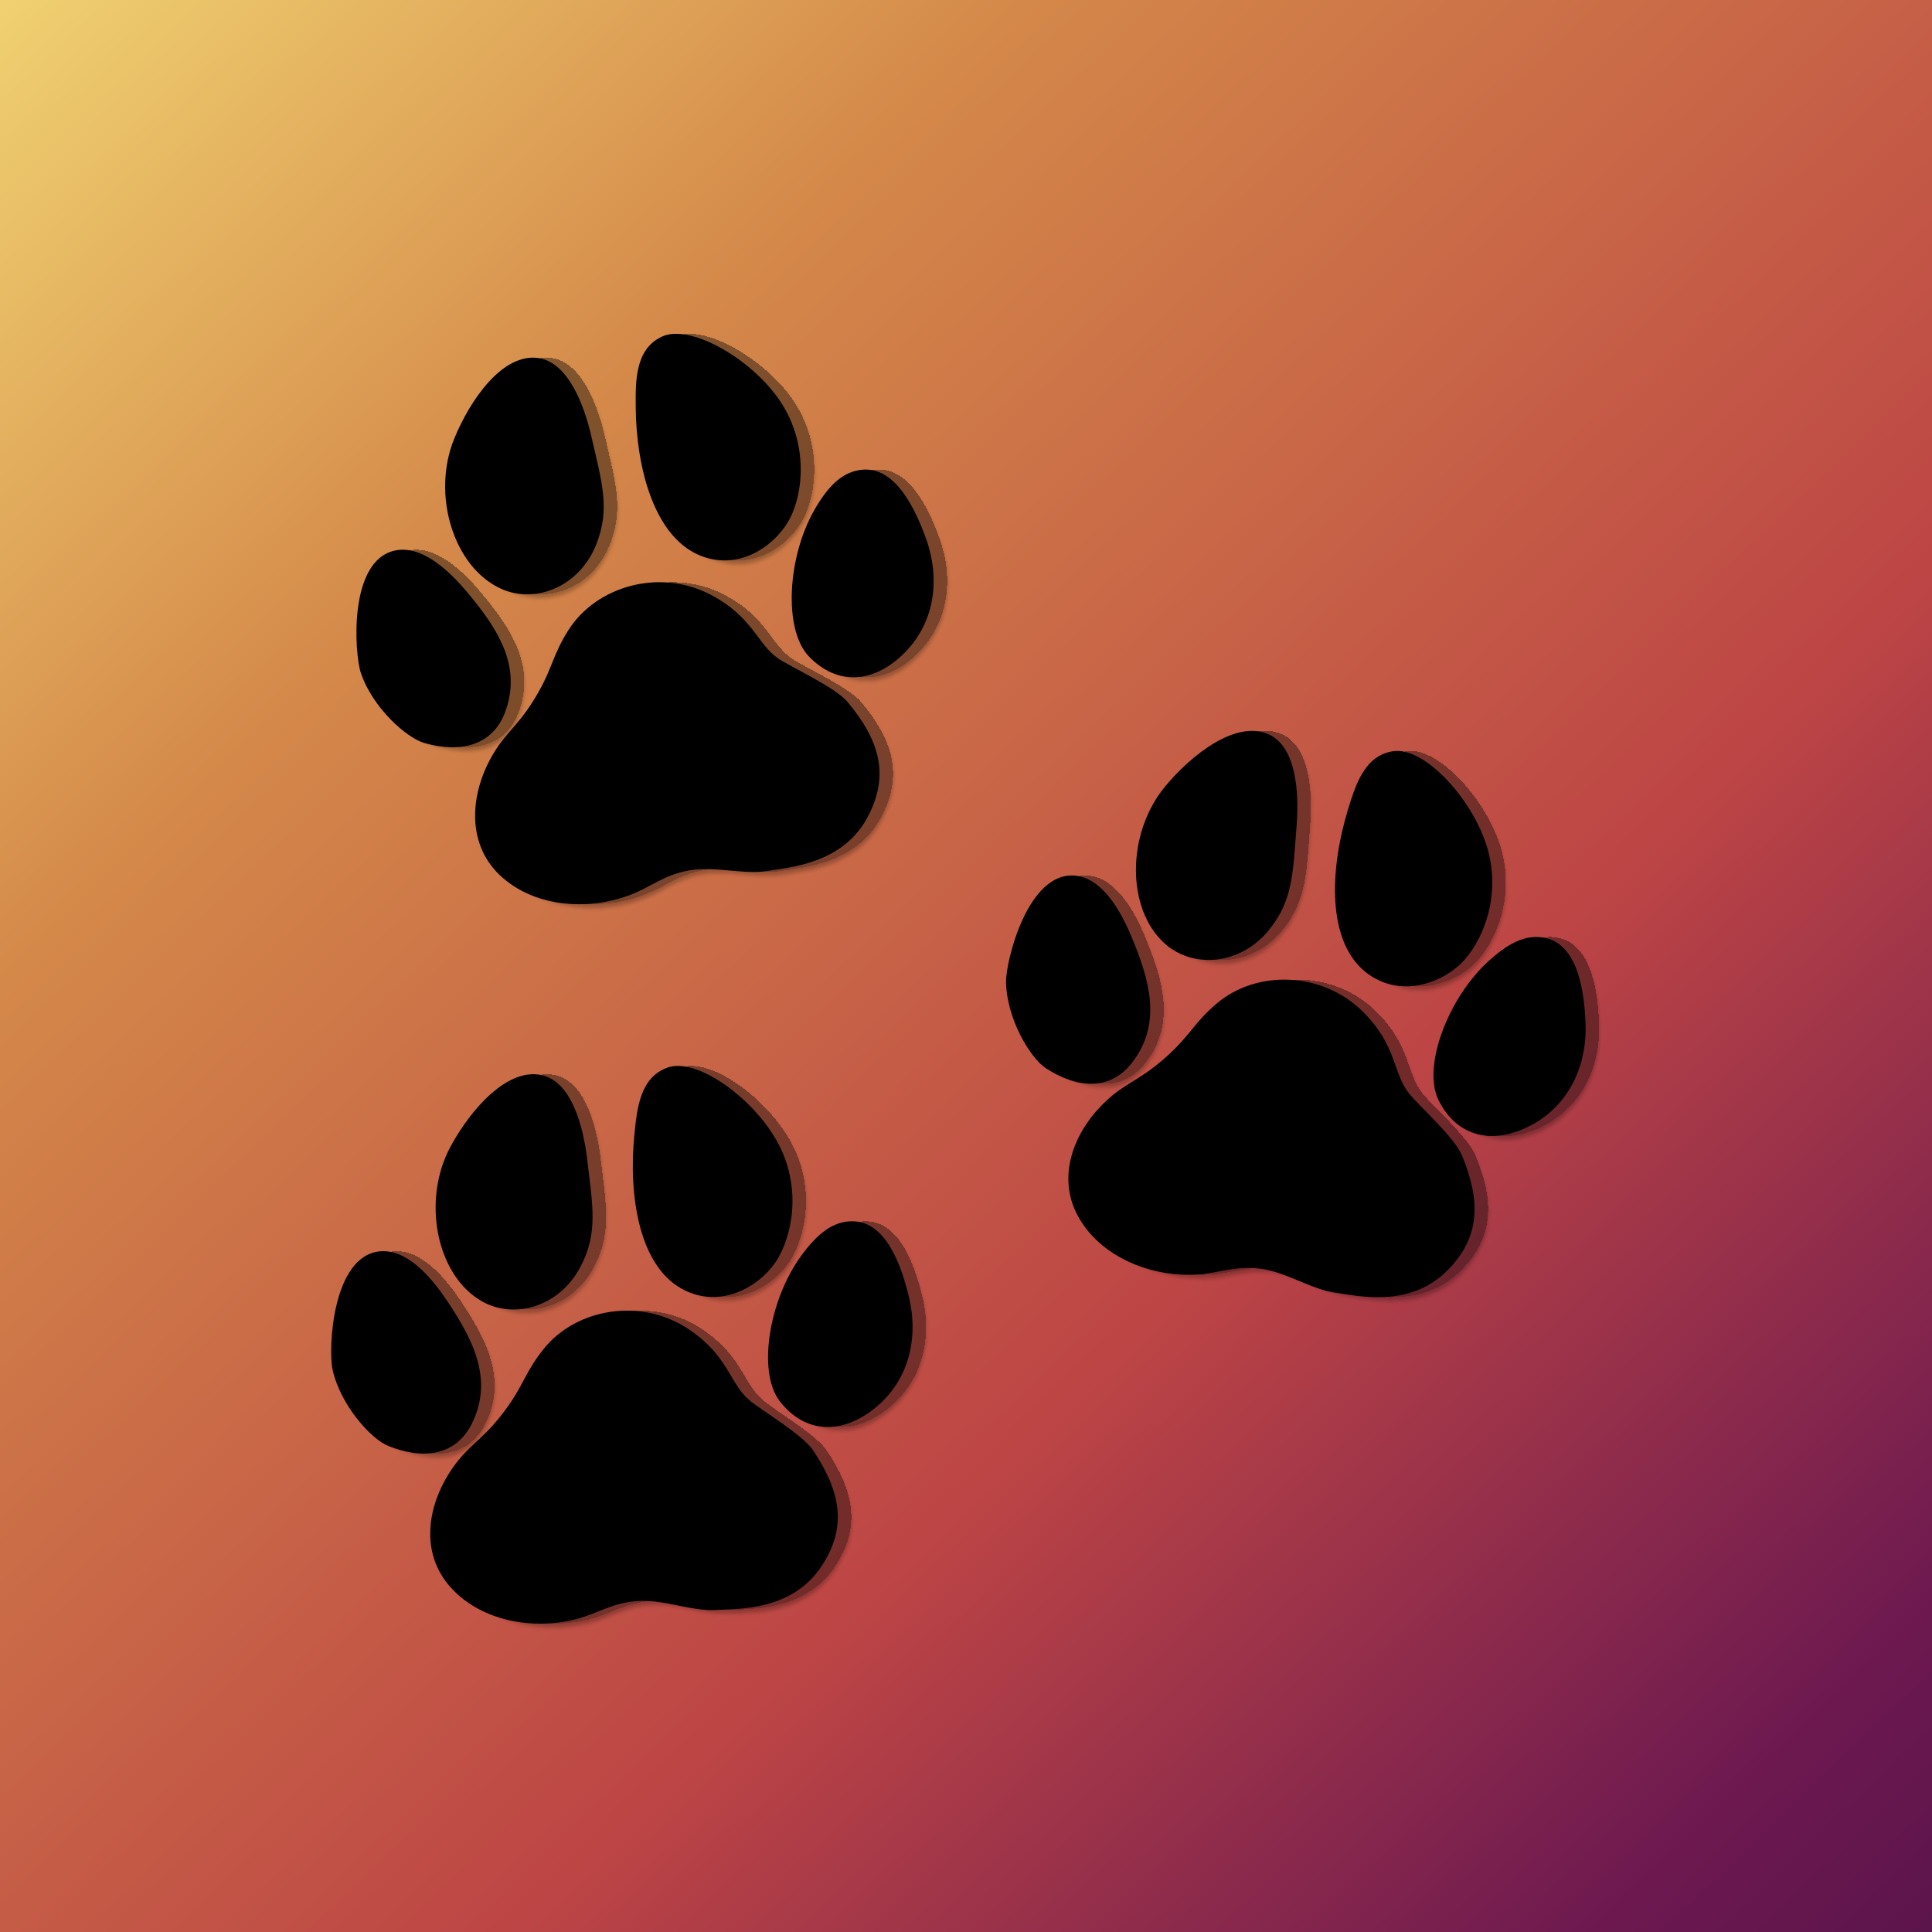
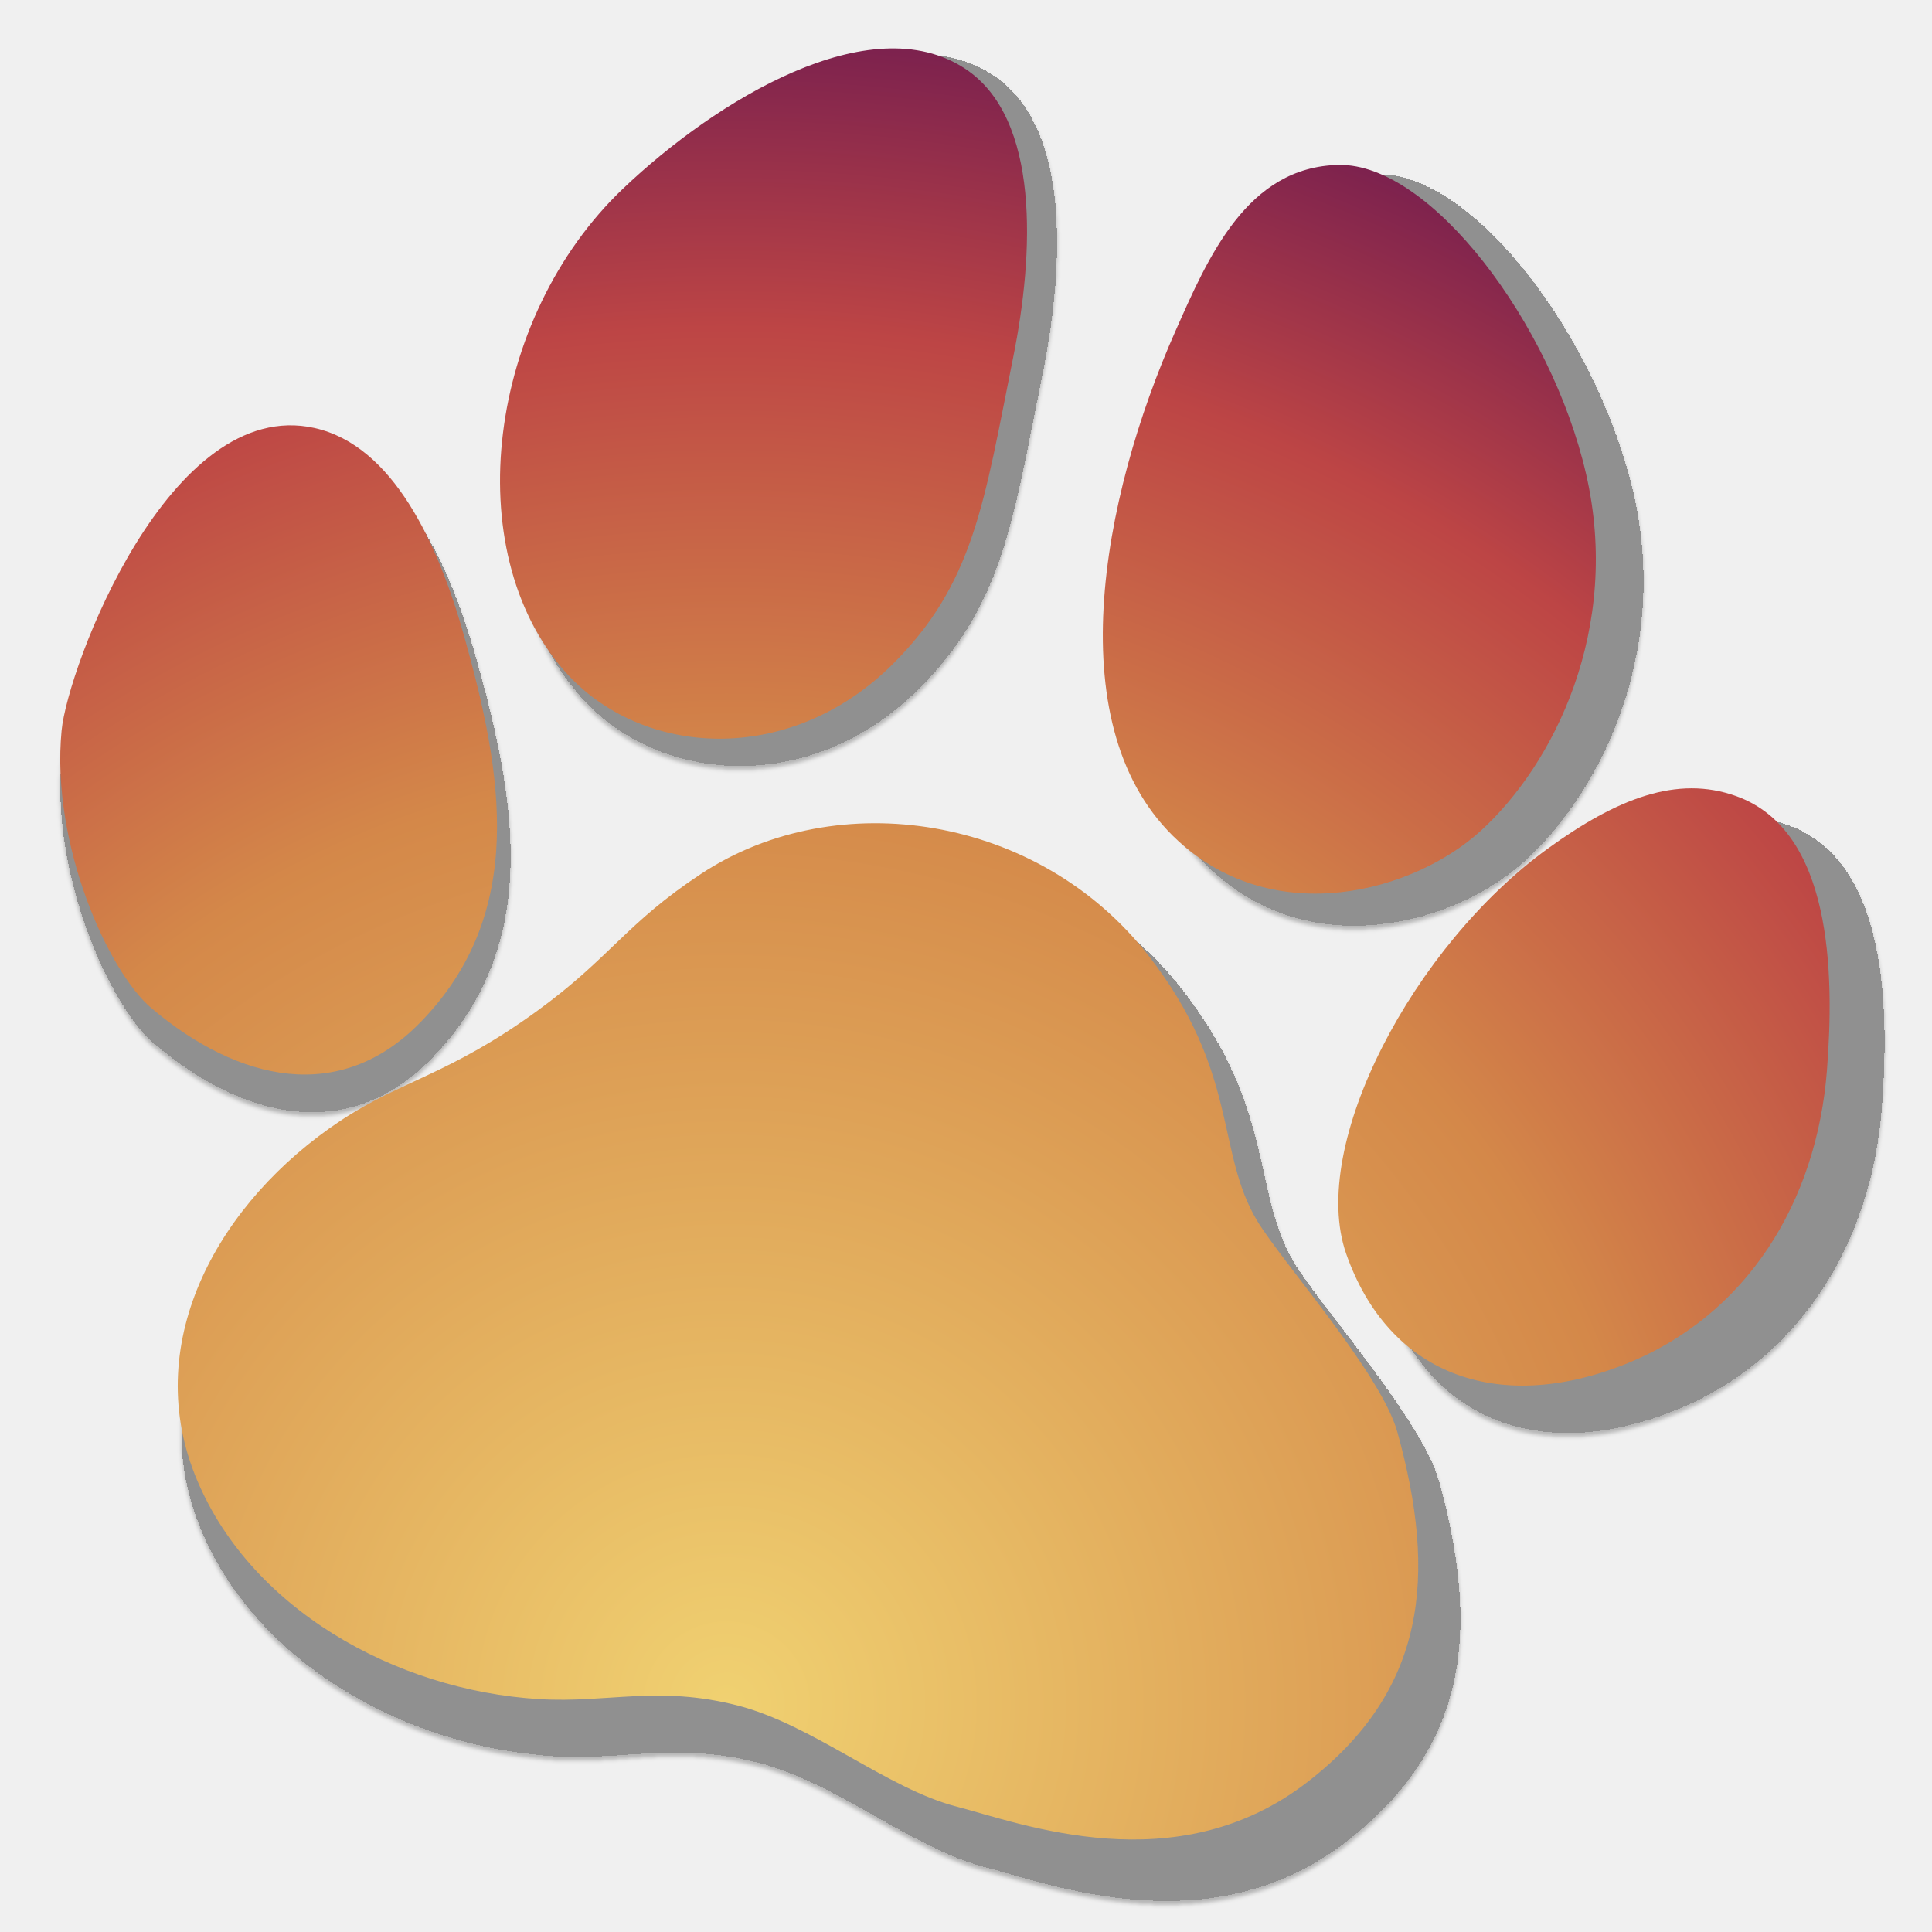
- <svg xmlns="http://www.w3.org/2000/svg" width="2000" height="2000" viewBox="0 0 2000 2000" fill="none">
-   <g clip-path="url(#clip0_101_24)">
-     <rect width="2000" height="2000" fill="white" />
-     <rect width="2000" height="2000" fill="url(#paint0_linear_101_24)" />
-     <g filter="url(#filter0_b_101_24)">
-       <g filter="url(#filter1_d_101_24)">
-         <path d="M576.524 1396.75C557.719 1420.41 556.462 1432.73 538.792 1457.25C517.337 1487.02 502.654 1493.67 487.495 1512.96C457.369 1551.28 447.277 1603.28 478.081 1640.42C508.821 1677.47 564.454 1688.21 611.021 1675.98C633.361 1670.12 647.301 1659.14 674.816 1657.33C700.679 1655.64 730.917 1668.21 754.938 1666.66C776.934 1665.23 832.659 1668.21 863.773 1622.37C892.065 1580.69 883.635 1543.27 855.956 1501.71C844.675 1484.77 801.551 1459.64 789.446 1449.22C769.015 1431.64 768.272 1403.91 727.29 1376.25C677.795 1342.86 610.369 1354.17 576.524 1396.75Z" fill="black" fill-opacity="0.4" shape-rendering="crispEdges" />
-         <path d="M476.707 1346.42C458.525 1319.2 433.961 1292.77 407.136 1295.39C357.635 1300.22 353.68 1397.3 358.27 1417.83C366.592 1455.05 398.267 1489.71 415.765 1496.78C451.171 1511.09 485.69 1507.72 502.608 1473.48C525.485 1427.19 502.565 1385.13 476.707 1346.42Z" fill="black" fill-opacity="0.4" shape-rendering="crispEdges" />
-         <path d="M621.844 1200.07C617.679 1165 605.618 1121.3 576.47 1113.39C539.854 1103.45 500.658 1149.24 480.274 1187.15C450.606 1242.32 465.489 1319.38 512.063 1346.65C545.518 1366.24 593.132 1353.38 615.142 1310.94C633.095 1276.33 627.686 1249.26 621.844 1200.07Z" fill="black" fill-opacity="0.4" shape-rendering="crispEdges" />
-         <path d="M816.014 1177.39C789.274 1133.21 734.312 1094.96 705.304 1105.05C676.296 1115.13 673.385 1148.13 670.696 1174.81C664.542 1235.86 674.665 1314.03 724.725 1336.66C764.885 1354.82 804.736 1328.32 819.676 1302.11C836.11 1273.28 843.577 1222.94 816.014 1177.39Z" fill="black" fill-opacity="0.4" shape-rendering="crispEdges" />
-         <path d="M954.786 1341.95C947.054 1310.27 931.513 1265.2 897.373 1264.26C876.372 1263.68 859.729 1277.43 842.929 1300.6C810.487 1345.36 797.629 1419.66 821.073 1450.33C846.973 1484.21 885.855 1485.89 921.183 1456.46C955.007 1428.29 965.223 1384.72 954.786 1341.95Z" fill="black" fill-opacity="0.4" shape-rendering="crispEdges" />
-       </g>
-       <g filter="url(#filter2_d_101_24)">
-         <path d="M1273.62 1038.76C1250.59 1058.33 1246.96 1070.17 1224.87 1090.8C1198.04 1115.84 1182.35 1119.51 1163.74 1135.49C1126.75 1167.24 1106.75 1216.29 1129.77 1258.7C1152.73 1301.01 1205.23 1322.34 1253.28 1319.38C1276.33 1317.97 1292.14 1309.9 1319.48 1313.47C1345.18 1316.82 1372.4 1335.03 1396.27 1338.17C1418.12 1341.04 1472.21 1354.77 1511.63 1315.84C1547.47 1280.44 1546.46 1242.1 1527.38 1195.96C1519.6 1177.15 1482.17 1144.12 1472.32 1131.56C1455.69 1110.34 1460.34 1083 1425.5 1047.92C1383.43 1005.55 1315.09 1003.56 1273.62 1038.76Z" fill="black" fill-opacity="0.4" shape-rendering="crispEdges" />
-         <path d="M1185.47 970.02C1172.92 939.787 1153.95 909.094 1127.13 906.46C1077.63 901.599 1054.91 996.063 1055.43 1017.09C1056.37 1055.22 1080.72 1095.37 1096.51 1105.7C1128.47 1126.6 1162.98 1130 1186.22 1099.7C1217.65 1058.73 1203.33 1013.02 1185.47 970.02Z" fill="black" fill-opacity="0.4" shape-rendering="crispEdges" />
-         <path d="M1356.25 854.616C1358.97 819.403 1355.62 774.199 1328.56 760.783C1294.57 743.929 1247.23 781.239 1219.88 814.473C1180.07 862.84 1179.71 941.315 1220.11 977.11C1249.13 1002.82 1298.33 999.44 1328.16 962.084C1352.49 931.614 1352.43 904.007 1356.25 854.616Z" fill="black" fill-opacity="0.4" shape-rendering="crispEdges" />
-         <path d="M1551.13 870.05C1533.47 821.515 1486.97 773.334 1456.56 777.596C1426.15 781.859 1416.89 813.672 1409.07 839.323C1391.19 898.014 1385.95 976.662 1430.67 1008.58C1466.54 1034.18 1510.78 1015.92 1530.52 993.11C1552.23 968.014 1569.33 920.08 1551.13 870.05Z" fill="black" fill-opacity="0.4" shape-rendering="crispEdges" />
-         <path d="M1655.33 1058.41C1653.89 1025.83 1647.39 978.607 1614.08 971.056C1593.59 966.411 1574.6 976.668 1553.62 996.144C1513.11 1033.75 1486.08 1104.15 1503.13 1138.78C1521.96 1177.04 1559.78 1186.24 1600.14 1164.23C1638.79 1143.15 1657.27 1102.39 1655.33 1058.41Z" fill="black" fill-opacity="0.4" shape-rendering="crispEdges" />
-       </g>
-       <g filter="url(#filter3_d_101_24)">
-         <path d="M602.342 652.423C586.191 677.968 586.267 690.358 571.337 716.635C553.208 748.539 539.326 756.731 526.329 777.533C500.499 818.874 496.06 871.662 530.679 905.266C565.227 938.799 621.691 943.488 666.674 926.325C688.253 918.091 700.932 905.679 728.092 900.924C753.623 896.454 785.038 905.707 808.752 901.576C830.467 897.794 886.19 894.759 912.193 845.842C935.838 801.361 923.432 765.064 891.443 726.72C878.405 711.091 832.828 690.743 819.673 681.688C797.469 666.405 793.748 638.914 750.029 615.83C697.228 587.95 631.411 606.447 602.342 652.423Z" fill="black" fill-opacity="0.4" shape-rendering="crispEdges" />
-         <path d="M497.69 613.119C476.686 588.011 449.422 564.377 423.034 569.868C374.34 580.002 380.85 676.94 387.621 696.856C399.899 732.967 435.118 764.015 453.274 769.163C490.014 779.579 523.97 772.517 537.109 736.661C554.873 688.179 527.563 648.828 497.69 613.119Z" fill="black" fill-opacity="0.4" shape-rendering="crispEdges" />
-         <path d="M626.244 452.008C618.331 417.588 601.64 375.444 571.811 370.715C534.338 364.774 500.294 414.51 484.105 454.393C460.545 512.437 483.628 587.441 532.866 609.549C568.235 625.429 614.188 607.516 631.507 562.961C645.633 526.619 637.343 500.286 626.244 452.008Z" fill="black" fill-opacity="0.4" shape-rendering="crispEdges" />
-         <path d="M816.848 408.578C785.511 367.524 726.754 335.415 698.999 348.56C671.244 361.705 671.9 394.832 672.096 421.647C672.544 483 691.016 559.627 743.22 576.743C785.1 590.474 821.87 559.847 833.904 532.18C847.141 501.747 849.151 450.896 816.848 408.578Z" fill="black" fill-opacity="0.4" shape-rendering="crispEdges" />
-         <path d="M972.516 557.258C961.42 526.589 941.122 483.459 907.079 486.193C886.137 487.874 871.07 503.332 856.86 528.182C829.42 576.166 824.629 651.419 851.235 679.386C880.629 710.285 919.466 707.775 951.425 674.72C982.022 643.072 987.491 598.653 972.516 557.258Z" fill="black" fill-opacity="0.4" shape-rendering="crispEdges" />
+ <svg xmlns="http://www.w3.org/2000/svg" width="2048" height="2048" viewBox="0 0 2048 2048" fill="none">
+   <g clip-path="url(#clip0_302_11)">
+     <g filter="url(#filter0_b_302_11)">
+       <g filter="url(#filter1_d_302_11)">
+         <path d="M764.565 959.555C682.094 1013.88 665.645 1050.87 585.823 1109.01C488.907 1179.61 436.549 1185.31 369.852 1229.76C237.305 1318.09 153.038 1469.28 210.89 1615.93C268.621 1762.27 430.43 1852.23 587.463 1861.67C662.795 1866.2 717.251 1846.31 804.521 1868.7C886.553 1889.75 967.636 1959.59 1043.8 1979.2C1113.55 1997.17 1283.55 2063.13 1426.8 1952.48C1557.07 1851.86 1568.99 1727.09 1525.35 1569.87C1507.56 1505.79 1399.25 1383.86 1372.27 1339.2C1326.73 1263.81 1352.65 1176.95 1253.54 1049.37C1133.86 895.299 912.993 861.788 764.565 959.555Z" fill="black" fill-opacity="0.4" shape-rendering="crispEdges" />
+         <path d="M505.866 701.678C477.12 598.651 427.751 491.589 341.793 472.423C183.17 437.057 72.082 734.449 65.439 802.861C53.394 926.903 116.469 1066.75 163.601 1106.51C258.972 1186.97 369.58 1211.65 456.958 1122.57C575.103 1002.13 546.749 848.205 505.866 701.678Z" fill="black" fill-opacity="0.4" shape-rendering="crispEdges" />
+         <path d="M1105.47 394.998C1128.23 281.864 1135.26 133.92 1052.81 79.692C949.231 11.568 780.926 113.836 679.048 210.795C530.775 351.909 498.558 606.298 615.407 738.392C699.341 833.276 860.275 841.79 971.807 732.439C1062.78 643.247 1073.54 553.683 1105.47 394.998Z" fill="black" fill-opacity="0.4" shape-rendering="crispEdges" />
+         <path d="M1731.44 522.224C1693.38 357.81 1561.65 183.127 1461.32 184.91C1360.99 186.692 1318.36 286.21 1282.85 366.313C1201.61 549.591 1153.48 802.606 1285.88 923.83C1392.09 1021.08 1542.79 979.376 1615.86 913.197C1696.23 840.401 1770.66 691.698 1731.44 522.224Z" fill="black" fill-opacity="0.4" shape-rendering="crispEdges" />
+         <path d="M1994.82 1174.42C2003.06 1068.17 2000.67 912.438 1895.63 874.758C1831.01 851.58 1765.35 877.326 1689.59 932.188C1543.31 1038.13 1427.76 1255.74 1469.34 1374.82C1515.27 1506.38 1634.29 1551.18 1773.93 1495.77C1907.63 1442.73 1983.7 1317.83 1994.82 1174.42Z" fill="black" fill-opacity="0.4" shape-rendering="crispEdges" />
      </g>
    </g>
-     <mask id="mask0_101_24" style="mask-type:alpha" maskUnits="userSpaceOnUse" x="342" y="345" width="1300" height="1336">
-       <path d="M562.524 1396.75C543.719 1420.41 542.462 1432.73 524.792 1457.25C503.337 1487.02 488.654 1493.67 473.495 1512.96C443.369 1551.28 433.277 1603.28 464.081 1640.42C494.821 1677.47 550.454 1688.21 597.021 1675.98C619.361 1670.12 633.301 1659.14 660.816 1657.33C686.679 1655.64 716.917 1668.21 740.938 1666.66C762.934 1665.23 818.659 1668.21 849.773 1622.37C878.065 1580.69 869.635 1543.27 841.956 1501.71C830.675 1484.77 787.551 1459.64 775.446 1449.22C755.015 1431.64 754.272 1403.91 713.29 1376.25C663.795 1342.86 596.369 1354.17 562.524 1396.75Z" fill="#D9D9D9" />
-       <path d="M462.707 1346.42C444.525 1319.2 419.961 1292.77 393.136 1295.39C343.635 1300.22 339.68 1397.3 344.27 1417.83C352.592 1455.05 384.267 1489.71 401.765 1496.78C437.171 1511.09 471.69 1507.72 488.608 1473.48C511.485 1427.19 488.565 1385.13 462.707 1346.42Z" fill="#D9D9D9" />
-       <path d="M607.844 1200.07C603.679 1165 591.618 1121.3 562.47 1113.39C525.854 1103.45 486.658 1149.24 466.274 1187.15C436.606 1242.32 451.489 1319.38 498.063 1346.65C531.518 1366.24 579.132 1353.38 601.142 1310.94C619.095 1276.33 613.686 1249.26 607.844 1200.07Z" fill="#D9D9D9" />
-       <path d="M802.014 1177.39C775.274 1133.21 720.312 1094.96 691.304 1105.05C662.296 1115.13 659.385 1148.13 656.696 1174.81C650.542 1235.86 660.665 1314.03 710.725 1336.66C750.885 1354.82 790.736 1328.32 805.676 1302.11C822.11 1273.28 829.577 1222.94 802.014 1177.39Z" fill="#D9D9D9" />
-       <path d="M940.786 1341.95C933.054 1310.27 917.513 1265.2 883.373 1264.26C862.372 1263.68 845.729 1277.43 828.929 1300.6C796.487 1345.36 783.629 1419.66 807.073 1450.33C832.973 1484.21 871.855 1485.89 907.183 1456.46C941.007 1428.29 951.223 1384.72 940.786 1341.95Z" fill="#D9D9D9" />
-       <path d="M1259.62 1038.76C1236.59 1058.33 1232.96 1070.17 1210.87 1090.8C1184.04 1115.84 1168.35 1119.51 1149.74 1135.49C1112.75 1167.24 1092.75 1216.29 1115.77 1258.7C1138.73 1301.01 1191.23 1322.34 1239.28 1319.38C1262.33 1317.97 1278.14 1309.9 1305.48 1313.47C1331.18 1316.82 1358.4 1335.03 1382.27 1338.17C1404.12 1341.04 1458.21 1354.77 1497.63 1315.84C1533.47 1280.44 1532.46 1242.1 1513.38 1195.96C1505.6 1177.15 1468.17 1144.12 1458.32 1131.56C1441.69 1110.34 1446.34 1083 1411.5 1047.92C1369.43 1005.55 1301.09 1003.56 1259.62 1038.76Z" fill="#D9D9D9" />
-       <path d="M1171.47 970.02C1158.92 939.787 1139.95 909.094 1113.13 906.46C1063.63 901.599 1040.91 996.063 1041.43 1017.09C1042.37 1055.22 1066.72 1095.37 1082.51 1105.7C1114.47 1126.6 1148.98 1130 1172.22 1099.7C1203.65 1058.73 1189.33 1013.02 1171.47 970.02Z" fill="#D9D9D9" />
-       <path d="M1342.25 854.616C1344.97 819.403 1341.62 774.199 1314.56 760.783C1280.57 743.929 1233.23 781.239 1205.88 814.473C1166.07 862.84 1165.71 941.315 1206.11 977.11C1235.13 1002.82 1284.33 999.44 1314.16 962.084C1338.49 931.614 1338.43 904.007 1342.25 854.616Z" fill="#D9D9D9" />
-       <path d="M1537.13 870.05C1519.47 821.515 1472.97 773.334 1442.56 777.596C1412.15 781.859 1402.89 813.672 1395.07 839.323C1377.19 898.014 1371.95 976.662 1416.67 1008.58C1452.54 1034.18 1496.78 1015.92 1516.52 993.11C1538.23 968.014 1555.33 920.08 1537.13 870.05Z" fill="#D9D9D9" />
-       <path d="M1641.33 1058.41C1639.89 1025.83 1633.39 978.607 1600.08 971.056C1579.59 966.411 1560.6 976.668 1539.62 996.144C1499.11 1033.75 1472.08 1104.15 1489.13 1138.78C1507.96 1177.04 1545.78 1186.24 1586.14 1164.23C1624.79 1143.15 1643.27 1102.39 1641.33 1058.41Z" fill="#D9D9D9" />
-       <path d="M588.342 652.423C572.191 677.968 572.267 690.358 557.337 716.635C539.208 748.539 525.326 756.731 512.329 777.533C486.499 818.874 482.06 871.662 516.679 905.266C551.227 938.799 607.691 943.488 652.674 926.325C674.253 918.091 686.932 905.679 714.092 900.924C739.623 896.454 771.038 905.707 794.752 901.576C816.467 897.794 872.19 894.759 898.193 845.842C921.838 801.361 909.432 765.064 877.443 726.72C864.405 711.091 818.828 690.743 805.673 681.688C783.469 666.405 779.748 638.914 736.029 615.83C683.228 587.95 617.411 606.447 588.342 652.423Z" fill="#D9D9D9" />
-       <path d="M483.69 613.119C462.686 588.011 435.422 564.377 409.034 569.868C360.34 580.002 366.85 676.94 373.621 696.856C385.899 732.967 421.118 764.015 439.274 769.163C476.014 779.579 509.97 772.517 523.109 736.661C540.873 688.179 513.563 648.828 483.69 613.119Z" fill="#D9D9D9" />
-       <path d="M612.244 452.008C604.331 417.588 587.64 375.444 557.811 370.715C520.338 364.774 486.294 414.51 470.105 454.393C446.545 512.437 469.628 587.441 518.866 609.549C554.235 625.429 600.188 607.516 617.507 562.961C631.633 526.619 623.343 500.286 612.244 452.008Z" fill="#D9D9D9" />
-       <path d="M802.848 408.578C771.511 367.524 712.754 335.415 684.999 348.56C657.244 361.705 657.9 394.832 658.096 421.647C658.544 483 677.016 559.627 729.22 576.743C771.1 590.474 807.87 559.847 819.904 532.18C833.141 501.747 835.151 450.896 802.848 408.578Z" fill="#D9D9D9" />
-       <path d="M958.516 557.258C947.42 526.589 927.122 483.459 893.079 486.193C872.137 487.874 857.07 503.332 842.86 528.182C815.42 576.166 810.629 651.419 837.235 679.386C866.629 710.285 905.466 707.775 937.425 674.72C968.022 643.072 973.491 598.653 958.516 557.258Z" fill="#D9D9D9" />
+     <mask id="mask0_302_11" style="mask-type:alpha" maskUnits="userSpaceOnUse" x="63" y="51" width="1877" height="1899">
+       <path d="M743.411 926.165C663.422 978.853 647.468 1014.73 570.047 1071.13C476.047 1139.6 425.263 1145.13 360.574 1188.24C232.014 1273.91 150.282 1420.56 206.394 1562.8C262.388 1704.73 419.329 1791.98 571.638 1801.14C644.703 1805.53 697.522 1786.24 782.166 1807.96C861.729 1828.38 940.373 1896.11 1014.25 1915.14C1081.9 1932.56 1246.78 1996.54 1385.73 1889.22C1512.08 1791.63 1523.63 1670.61 1481.31 1518.12C1464.06 1455.97 1359 1337.71 1332.83 1294.39C1288.66 1221.26 1313.8 1137.02 1217.68 1013.28C1101.59 863.842 887.374 831.339 743.411 926.165Z" fill="#D9D9D9" />
+       <path d="M492.495 676.047C464.614 576.119 416.73 472.277 333.358 453.689C179.508 419.386 71.762 707.831 65.318 774.186C53.635 894.496 114.813 1030.13 160.527 1068.7C253.029 1146.74 360.31 1170.68 445.059 1084.28C559.649 967.459 532.149 818.165 492.495 676.047Z" fill="#D9D9D9" />
+       <path d="M1074.06 378.593C1096.14 268.862 1102.95 125.369 1022.98 72.772C922.522 6.698 759.28 105.889 660.467 199.931C516.655 336.8 485.407 583.536 598.741 711.656C680.15 803.685 836.242 811.943 944.42 705.882C1032.65 619.373 1043.09 532.503 1074.06 378.593Z" fill="#D9D9D9" />
+       <path d="M1681.19 501.991C1644.29 342.524 1516.52 173.095 1419.21 174.824C1321.89 176.554 1280.55 273.077 1246.11 350.77C1167.31 528.535 1120.63 773.938 1249.04 891.515C1352.06 985.838 1498.23 945.39 1569.1 881.202C1647.05 810.596 1719.24 666.367 1681.19 501.991Z" fill="#D9D9D9" />
+       <path d="M1936.65 1134.57C1944.65 1031.52 1942.33 880.466 1840.45 843.919C1777.78 821.438 1714.09 846.41 1640.61 899.622C1498.73 1002.38 1386.66 1213.44 1426.98 1328.94C1471.54 1456.54 1586.97 1499.99 1722.41 1446.25C1852.09 1394.8 1925.87 1273.66 1936.65 1134.57Z" fill="#D9D9D9" />
    </mask>
-     <g mask="url(#mask0_101_24)">
-       <rect width="2000" height="2000" fill="black" />
+     <g mask="url(#mask0_302_11)">
+       <rect x="-2820.24" y="-2825.41" width="6338.43" height="6338.43" transform="rotate(6.96043 -2820.24 -2825.41)" fill="url(#paint0_radial_302_11)" />
    </g>
  </g>
  <defs>
-     <filter id="filter0_b_101_24" x="346.832" y="335.574" width="1318.64" height="1355.23" filterUnits="userSpaceOnUse" color-interpolation-filters="sRGB">
+     <filter id="filter0_b_302_11" x="53.94" y="47.584" width="1953.81" height="1977.53" filterUnits="userSpaceOnUse" color-interpolation-filters="sRGB">
      <feFlood flood-opacity="0" result="BackgroundImageFix" />
      <feGaussianBlur in="BackgroundImageFix" stdDeviation="5" />
-       <feComposite in2="SourceAlpha" operator="in" result="effect1_backgroundBlur_101_24" />
-       <feBlend mode="normal" in="SourceGraphic" in2="effect1_backgroundBlur_101_24" result="shape" />
+       <feComposite in2="SourceAlpha" operator="in" result="effect1_backgroundBlur_302_11" />
+       <feBlend mode="normal" in="SourceGraphic" in2="effect1_backgroundBlur_302_11" result="shape" />
    </filter>
-     <filter id="filter1_d_101_24" x="352.832" y="1103.42" width="609.863" height="585.386" filterUnits="userSpaceOnUse" color-interpolation-filters="sRGB">
+     <filter id="filter1_d_302_11" x="59.94" y="57.584" width="1941.81" height="1965.53" filterUnits="userSpaceOnUse" color-interpolation-filters="sRGB">
      <feFlood flood-opacity="0" result="BackgroundImageFix" />
      <feColorMatrix in="SourceAlpha" type="matrix" values="0 0 0 0 0 0 0 0 0 0 0 0 0 0 0 0 0 0 127 0" result="hardAlpha" />
      <feOffset dy="4" />
      <feGaussianBlur stdDeviation="2" />
      <feComposite in2="hardAlpha" operator="out" />
      <feColorMatrix type="matrix" values="0 0 0 0 0 0 0 0 0 0 0 0 0 0 0 0 0 0 0.25 0" />
-       <feBlend mode="normal" in2="BackgroundImageFix" result="effect1_dropShadow_101_24" />
-       <feBlend mode="normal" in="SourceGraphic" in2="effect1_dropShadow_101_24" result="shape" />
+       <feBlend mode="normal" in2="BackgroundImageFix" result="effect1_dropShadow_302_11" />
+       <feBlend mode="normal" in="SourceGraphic" in2="effect1_dropShadow_302_11" result="shape" />
    </filter>
-     <filter id="filter2_d_101_24" x="1051.42" y="756.597" width="608.049" height="594.256" filterUnits="userSpaceOnUse" color-interpolation-filters="sRGB">
-       <feFlood flood-opacity="0" result="BackgroundImageFix" />
-       <feColorMatrix in="SourceAlpha" type="matrix" values="0 0 0 0 0 0 0 0 0 0 0 0 0 0 0 0 0 0 127 0" result="hardAlpha" />
-       <feOffset dy="4" />
-       <feGaussianBlur stdDeviation="2" />
-       <feComposite in2="hardAlpha" operator="out" />
-       <feColorMatrix type="matrix" values="0 0 0 0 0 0 0 0 0 0 0 0 0 0 0 0 0 0 0.25 0" />
-       <feBlend mode="normal" in2="BackgroundImageFix" result="effect1_dropShadow_101_24" />
-       <feBlend mode="normal" in="SourceGraphic" in2="effect1_dropShadow_101_24" result="shape" />
-     </filter>
-     <filter id="filter3_d_101_24" x="378.962" y="345.574" width="605.564" height="598.473" filterUnits="userSpaceOnUse" color-interpolation-filters="sRGB">
-       <feFlood flood-opacity="0" result="BackgroundImageFix" />
-       <feColorMatrix in="SourceAlpha" type="matrix" values="0 0 0 0 0 0 0 0 0 0 0 0 0 0 0 0 0 0 127 0" result="hardAlpha" />
-       <feOffset dy="4" />
-       <feGaussianBlur stdDeviation="2" />
-       <feComposite in2="hardAlpha" operator="out" />
-       <feColorMatrix type="matrix" values="0 0 0 0 0 0 0 0 0 0 0 0 0 0 0 0 0 0 0.25 0" />
-       <feBlend mode="normal" in2="BackgroundImageFix" result="effect1_dropShadow_101_24" />
-       <feBlend mode="normal" in="SourceGraphic" in2="effect1_dropShadow_101_24" result="shape" />
-     </filter>
-     <linearGradient id="paint0_linear_101_24" x1="0" y1="0" x2="2528" y2="2632.5" gradientUnits="userSpaceOnUse">
+     <radialGradient id="paint0_radial_302_11" cx="0" cy="0" r="1" gradientUnits="userSpaceOnUse" gradientTransform="translate(1303.37 1340.97) rotate(-82.2643) scale(2268.18)">
      <stop stop-color="#F0D171" />
-       <stop offset="0.203" stop-color="#D48849" />
-       <stop offset="0.497" stop-color="#BD4545" />
-       <stop offset="0.708" stop-color="#6D1950" />
+       <stop offset="0.439" stop-color="#D48849" />
+       <stop offset="0.646" stop-color="#BD4545" />
+       <stop offset="0.814" stop-color="#6D1950" />
      <stop offset="1" stop-color="#20073A" />
-     </linearGradient>
-     <clipPath id="clip0_101_24">
-       <rect width="2000" height="2000" fill="white" />
+     </radialGradient>
+     <clipPath id="clip0_302_11">
+       <rect width="2048" height="2048" fill="white" />
    </clipPath>
  </defs>
</svg>
